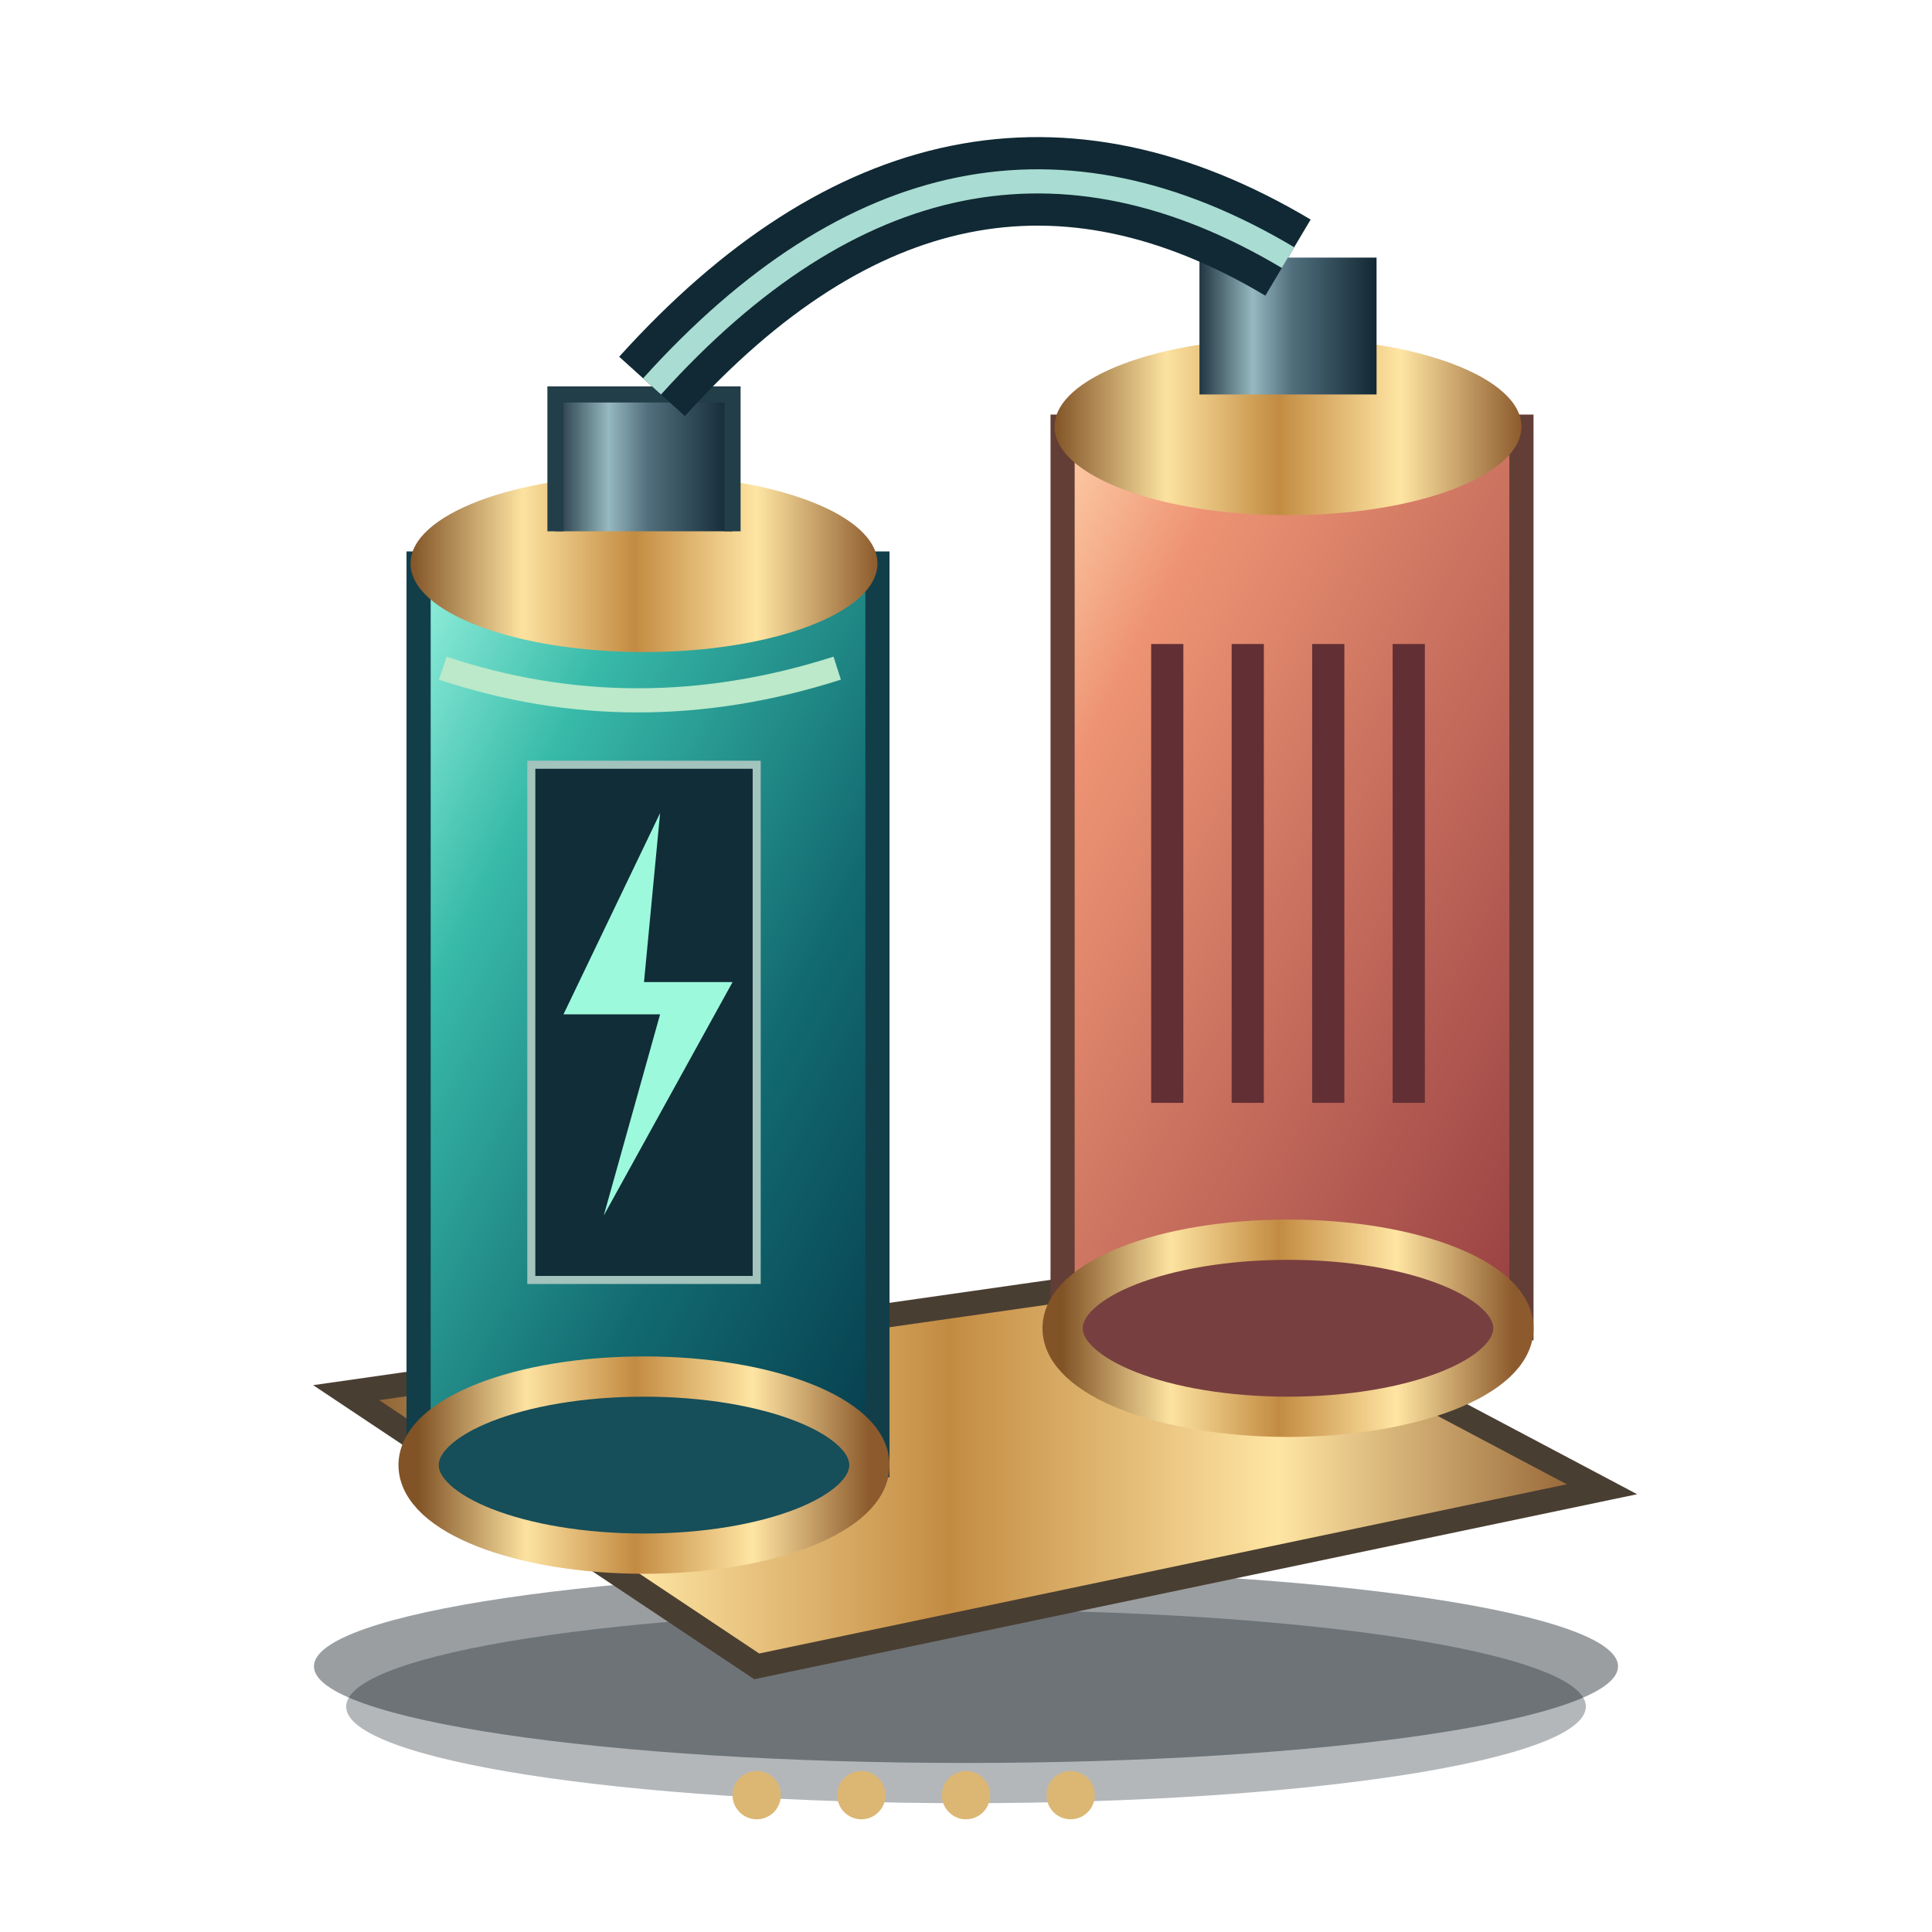
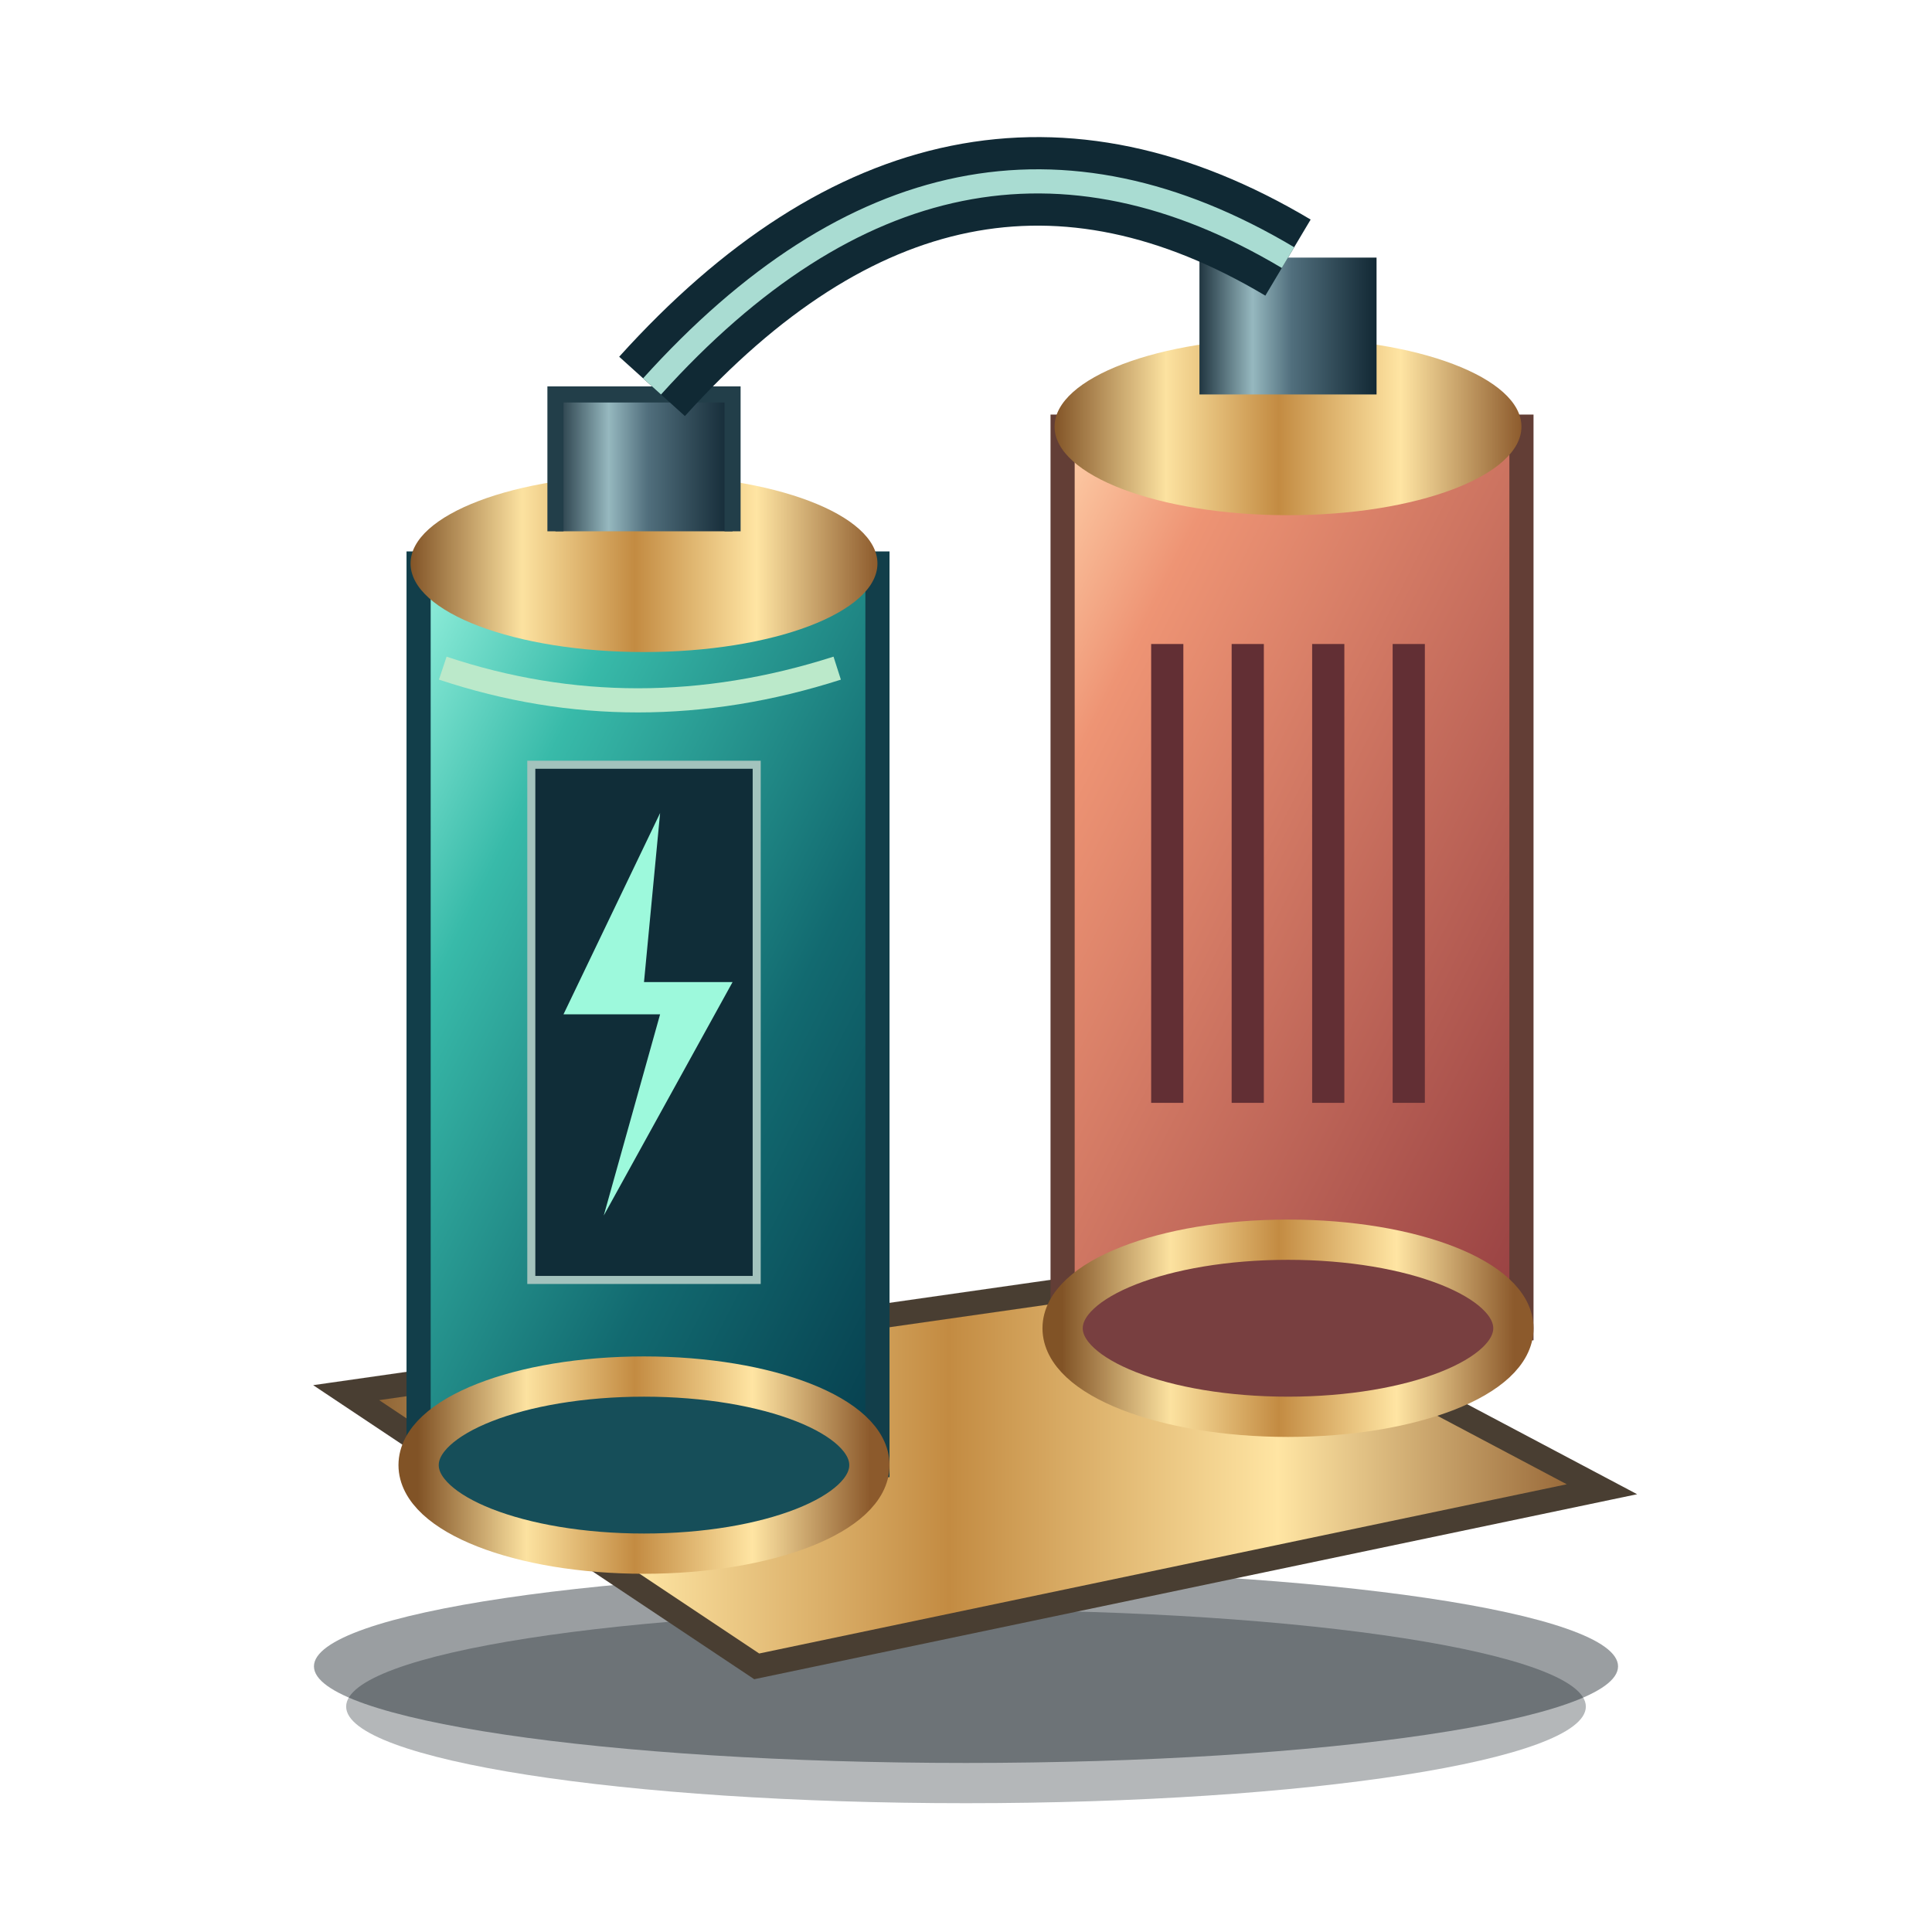
<svg xmlns="http://www.w3.org/2000/svg" width="384" height="384" viewBox="0 0 240 240">
  <defs>
    <linearGradient id="teal" x1="0" y1="0" x2="1" y2="1">
      <stop stop-color="#98f3df" />
      <stop offset=".25" stop-color="#38baa9" />
      <stop offset=".65" stop-color="#126a70" />
      <stop offset="1" stop-color="#063c4c" />
    </linearGradient>
    <linearGradient id="gold">
      <stop stop-color="#815326" />
      <stop offset=".24" stop-color="#fce2a0" />
      <stop offset=".48" stop-color="#c38b42" />
      <stop offset=".74" stop-color="#ffe5a3" />
      <stop offset="1" stop-color="#8c5a2c" />
    </linearGradient>
    <linearGradient id="steel">
      <stop stop-color="#213641" />
      <stop offset=".3" stop-color="#96b8bf" />
      <stop offset=".52" stop-color="#516f7d" />
      <stop offset="1" stop-color="#122834" />
    </linearGradient>
    <linearGradient id="coral" x1="0" y1="0" x2="1" y2="1">
      <stop stop-color="#ffd2ab" />
      <stop offset=".2" stop-color="#ee9474" />
      <stop offset="1" stop-color="#963f41" />
    </linearGradient>
    <radialGradient id="glow">
      <stop stop-color="#75e9d7" stop-opacity=".25" />
      <stop offset="1" stop-color="#45a89e" stop-opacity="0" />
    </radialGradient>
  </defs>
  <ellipse cx="120" cy="212" rx="77" ry="12" fill="#020d15" opacity=".3" />
  <ellipse cx="120" cy="207" rx="81" ry="12" fill="#020d15" opacity=".4" />
  <path d="M43 173l105-15 51 27-105 22z" fill="url(#gold)" stroke="#493e32" stroke-width="3" />
  <g transform="translate(-18 2)">
    <path d="M70 68h57v112H70z" fill="url(#teal)" stroke="#123e4a" stroke-width="3" />
    <ellipse cx="98" cy="180" rx="28" ry="11" fill="#164e59" stroke="url(#gold)" stroke-width="5" />
    <ellipse cx="98" cy="68" rx="29" ry="11" fill="url(#gold)" />
    <path d="M87 64V47h22v17" fill="url(#steel)" stroke="#223e49" stroke-width="2" />
    <path d="M84 93h28v64H84z" fill="#102d38" stroke="#a3c3bd" />
    <path d="M100 99l-12 25h12l-7 25 16-29H98z" fill="#9df9dc" />
    <path d="M73 81q24 8 49 0" stroke="#bbe9ca" fill="none" stroke-width="3" />
  </g>
  <g transform="translate(62 -15)">
    <path d="M70 68h57v112H70z" fill="url(#coral)" stroke="#633e36" stroke-width="3" />
    <ellipse cx="98" cy="180" rx="28" ry="11" fill="#783f40" stroke="url(#gold)" stroke-width="5" />
    <ellipse cx="98" cy="68" rx="29" ry="11" fill="url(#gold)" />
    <path d="M87 64V47h22v17" fill="url(#steel)" />
    <path d="M83 95v57m10-57v57m10-57v57m10-57v57" stroke="#622f34" stroke-width="4" />
  </g>
  <path d="M81 48Q118 7 160 32" stroke="#102934" stroke-width="11" fill="none" />
  <path d="M81 48Q118 7 160 32" stroke="#a9dcd2" stroke-width="3" fill="none" />
-   <circle cx="94" cy="223" r="3" fill="#dcb773" />
-   <circle cx="107" cy="223" r="3" fill="#dcb773" />
-   <circle cx="120" cy="223" r="3" fill="#dcb773" />
-   <circle cx="133" cy="223" r="3" fill="#dcb773" />
</svg>
